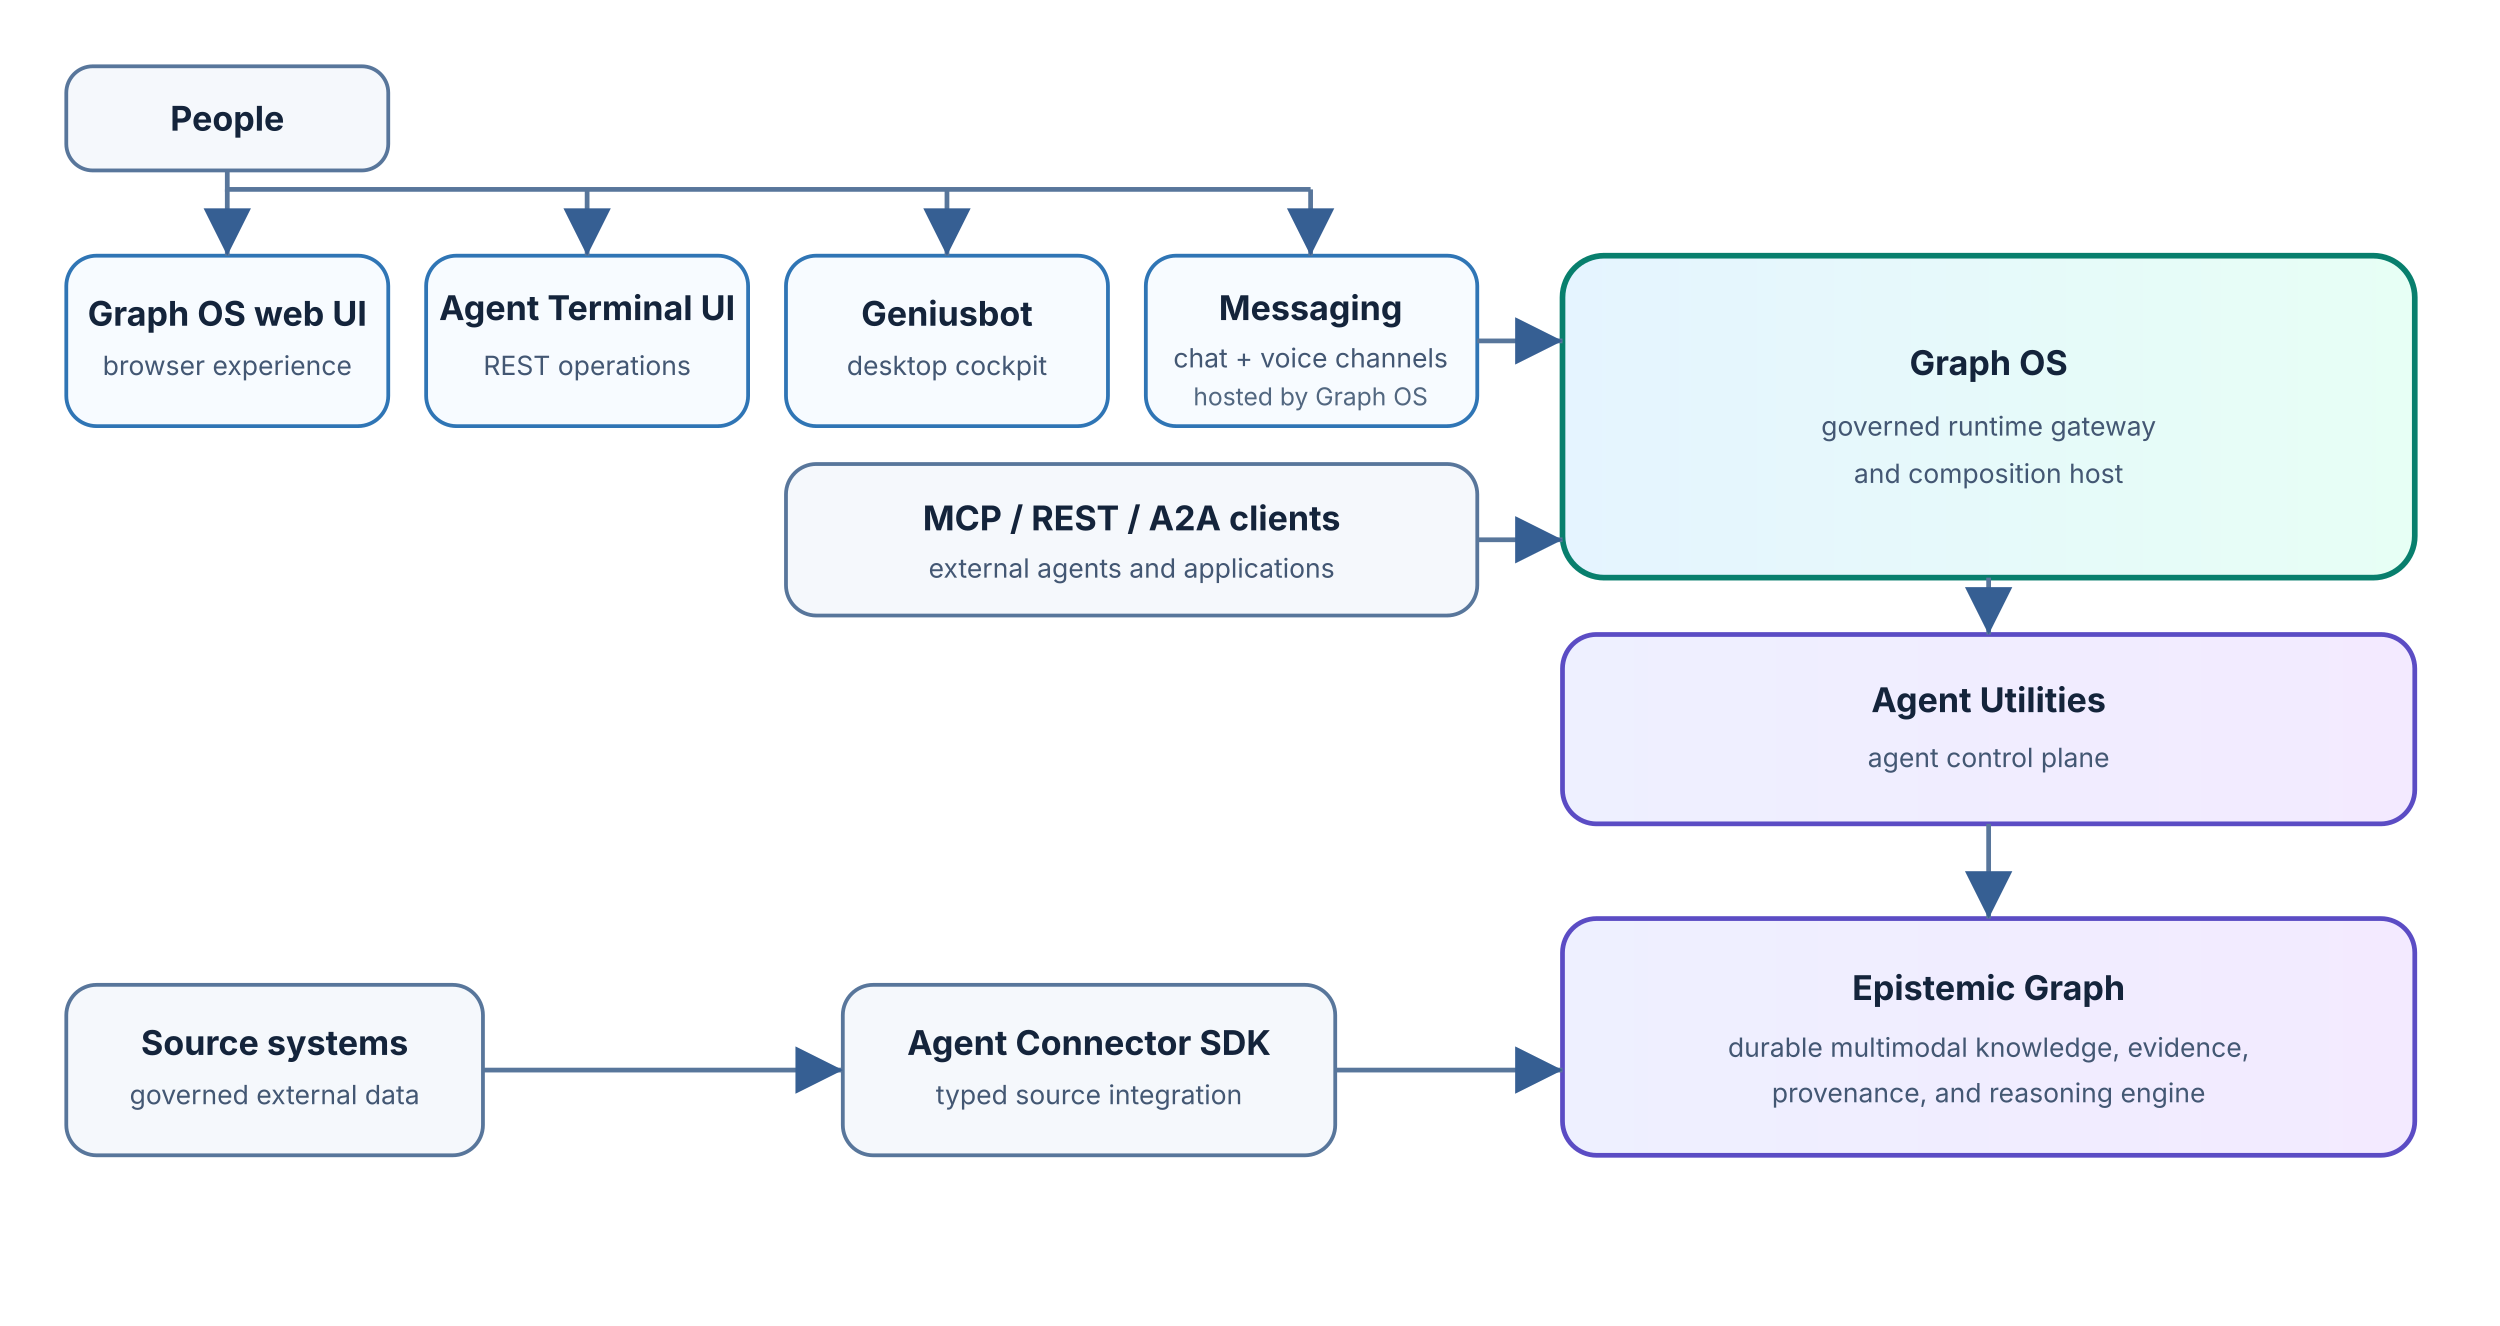
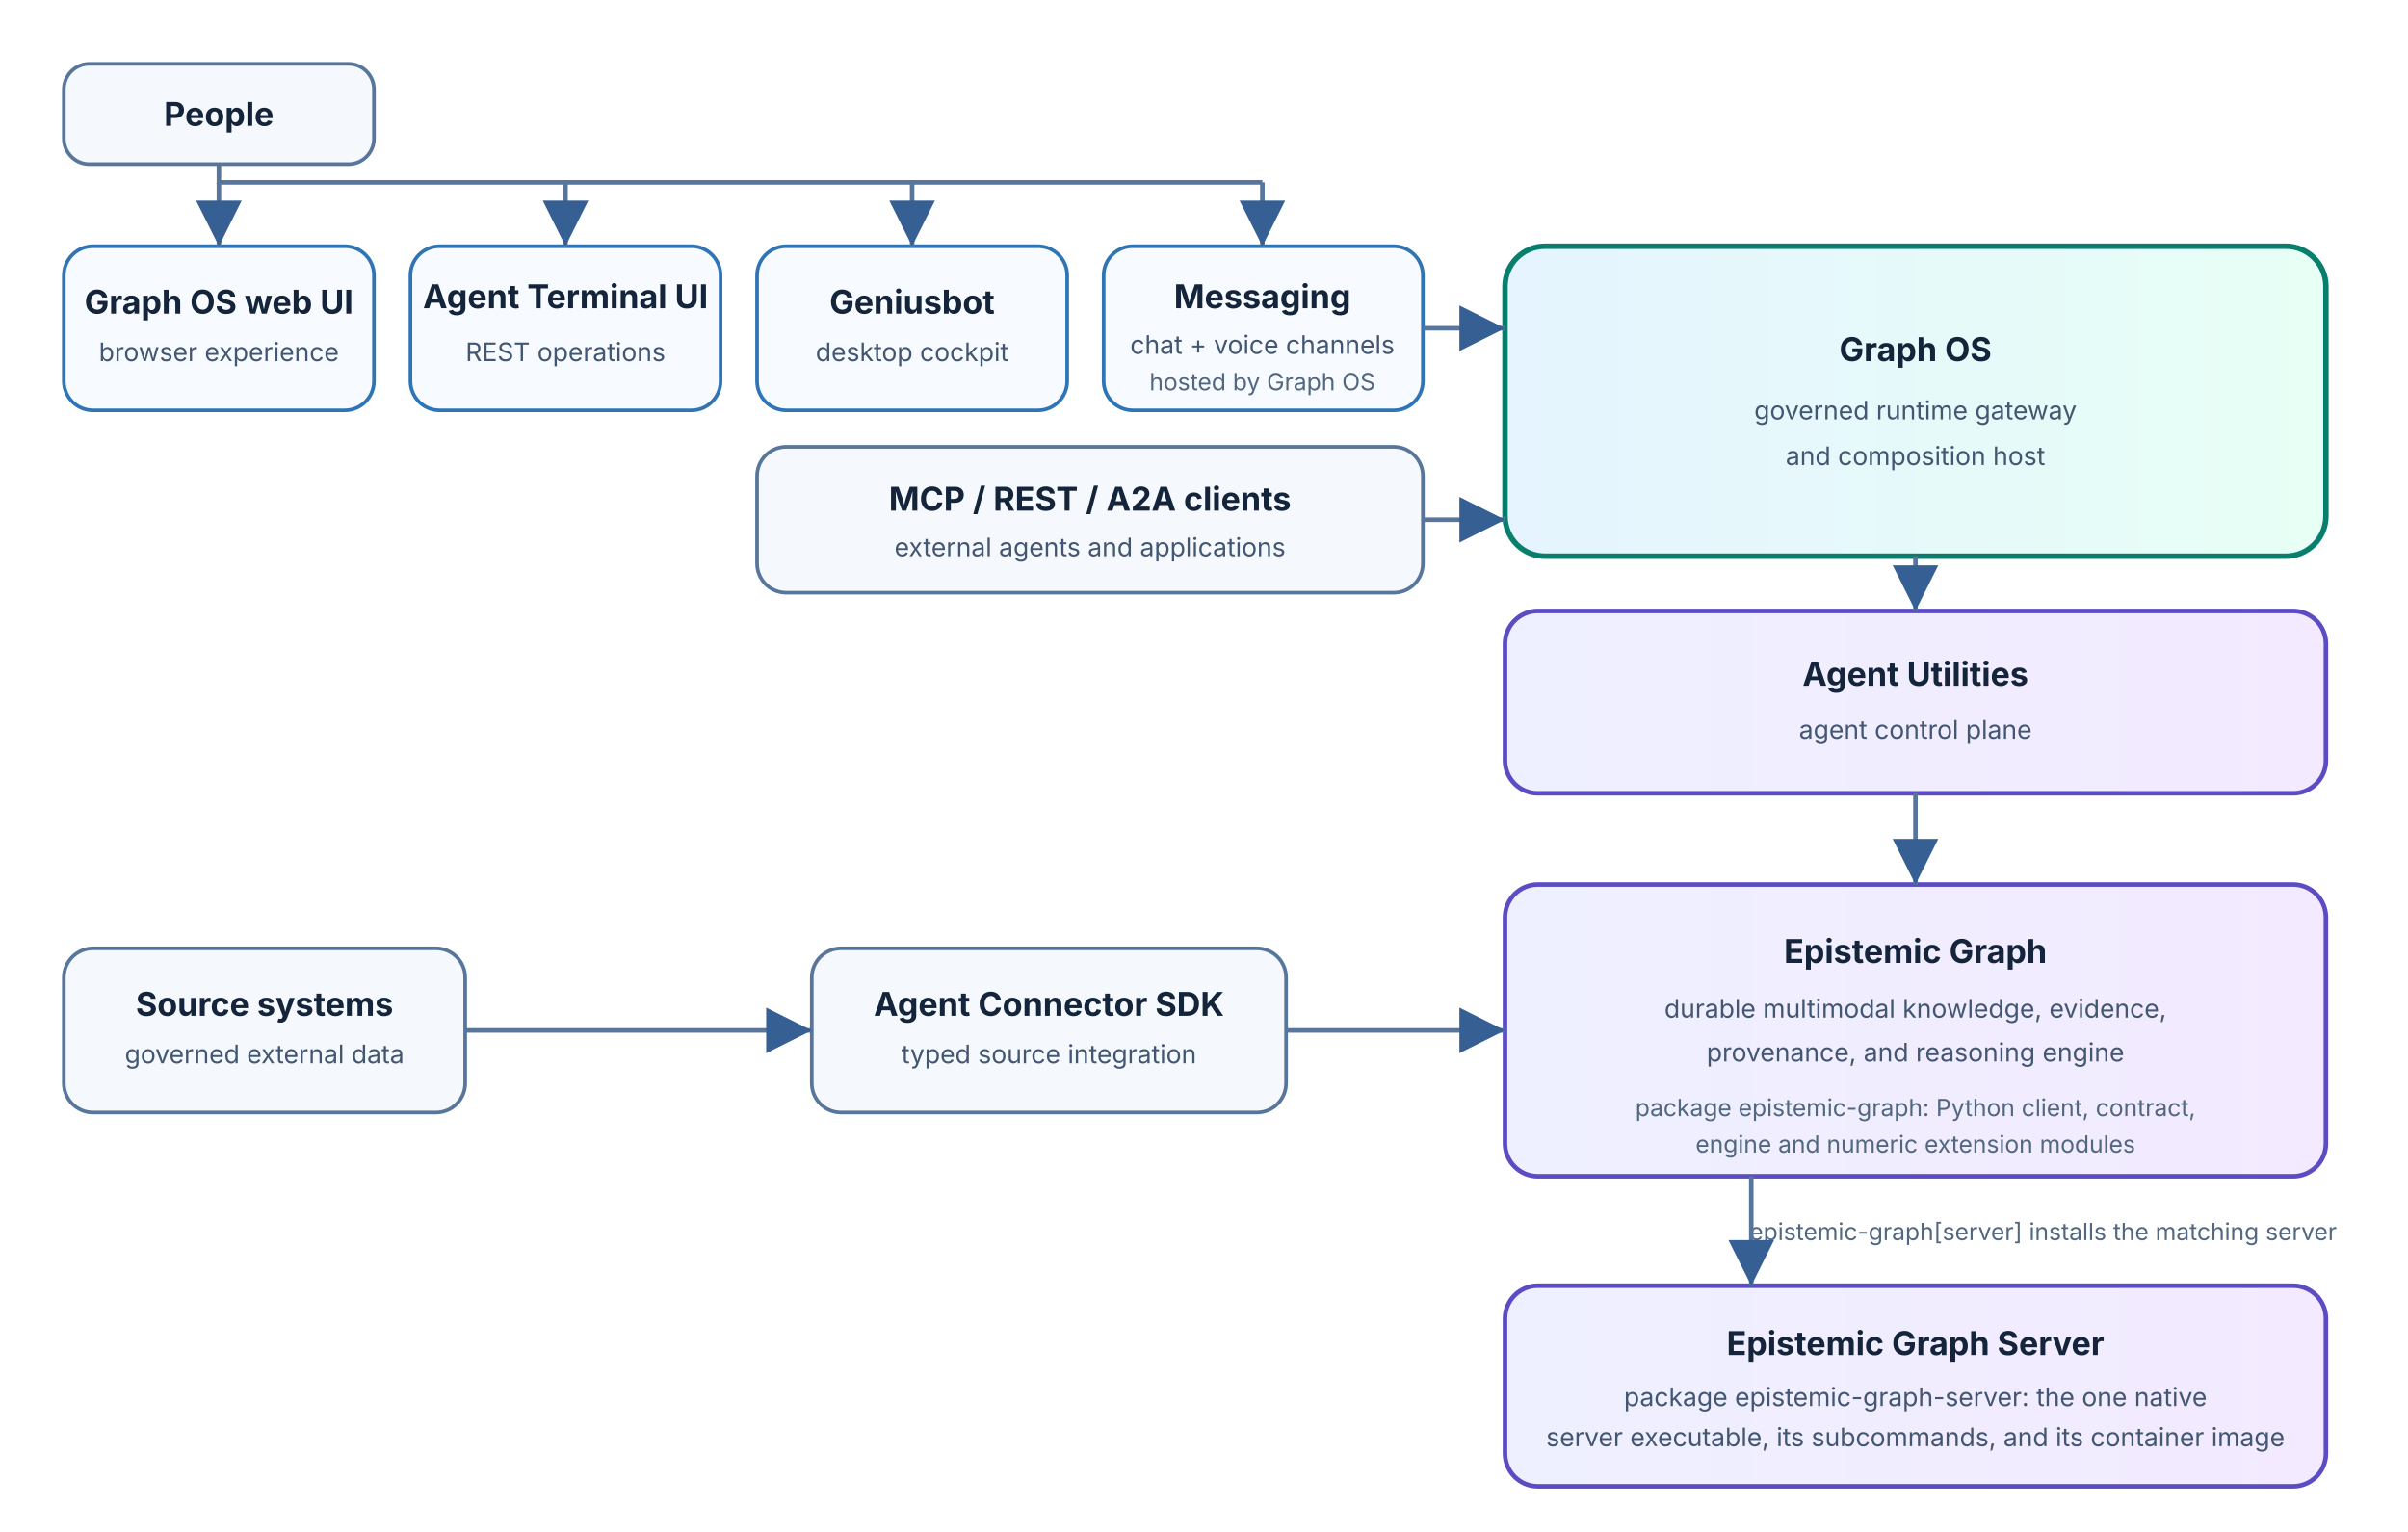
- <svg xmlns="http://www.w3.org/2000/svg" viewBox="0 0 1320 700" role="img" aria-labelledby="diagram-title diagram-description">
+ <svg xmlns="http://www.w3.org/2000/svg" viewBox="0 0 1320 840" role="img" aria-labelledby="diagram-title diagram-description">
  <defs>
    <linearGradient id="gateway-light" x1="0" x2="1">
      <stop stop-color="#e5f4ff" />
      <stop offset="1" stop-color="#e7fff5" />
    </linearGradient>
    <linearGradient id="core-light" x1="0" x2="1">
      <stop stop-color="#eef0ff" />
      <stop offset="1" stop-color="#f3eaff" />
    </linearGradient>
    <linearGradient id="gateway-dark" x1="0" x2="1">
      <stop stop-color="#173344" />
      <stop offset="1" stop-color="#153b36" />
    </linearGradient>
    <linearGradient id="core-dark" x1="0" x2="1">
      <stop stop-color="#242c4b" />
      <stop offset="1" stop-color="#332646" />
    </linearGradient>
    <marker id="arrow" markerWidth="10" markerHeight="10" refX="10" refY="5" orient="auto" markerUnits="strokeWidth">
      <path class="arrowhead" d="M0 0 10 5 0 10z" />
    </marker>
    <style>
      .bg{fill:none}.box{fill:#f5f8fc;stroke:#58769b;stroke-width:2}.entry{fill:#f7fbff;stroke:#2f75b5;stroke-width:2}.gateway{fill:url(#gateway-light);stroke:#087f6d;stroke-width:3}.core{fill:url(#core-light);stroke:#5b4cc4;stroke-width:2.5}.label{font:700 18px system-ui,-apple-system,Segoe UI,sans-serif;fill:#14243b;text-anchor:middle}.role{font:14px system-ui,-apple-system,Segoe UI,sans-serif;fill:#435773;text-anchor:middle}.small{font:13px system-ui,-apple-system,Segoe UI,sans-serif;fill:#526780;text-anchor:middle}.arrow,.bus{fill:none;stroke:#58769b;stroke-width:2.5}.arrow{marker-end:url(#arrow)}.arrowhead{fill:#365f93}
      @media (prefers-color-scheme: light){.bg{fill:none}.box{fill:#f5f8fc;stroke:#58769b}.entry{fill:#f7fbff;stroke:#2f75b5}.gateway{fill:url(#gateway-light);stroke:#087f6d}.core{fill:url(#core-light);stroke:#5b4cc4}.label{fill:#14243b}.role{fill:#435773}.small{fill:#526780}.arrow,.bus{stroke:#58769b}.arrowhead{fill:#365f93}}
      @media (prefers-color-scheme: dark){.bg{fill:none}.box{fill:#172338;stroke:#778ca9}.entry{fill:#192b43;stroke:#76aee9}.gateway{fill:url(#gateway-dark);stroke:#63d8b5}.core{fill:url(#core-dark);stroke:#b5a5ff}.label{fill:#f3f7ff}.role{fill:#d1dced}.small{fill:#b7c6dc}.arrow,.bus{stroke:#c2cee2}.arrowhead{fill:#d8e2f1}}
    </style>
  </defs>
-   <rect class="bg" width="1320" height="700" rx="24" fill="none" />
+   <rect class="bg" width="1320" height="840" rx="24" fill="none" />
  <g>
    <rect class="box" x="35" y="35" width="170" height="55" rx="14" />
    <text class="label" x="120" y="69">People</text>
    <rect class="entry" x="35" y="135" width="170" height="90" rx="16" />
    <text class="label" x="120" y="172">Graph OS web UI</text>
    <text class="role" x="120" y="198">browser experience</text>
    <rect class="entry" x="225" y="135" width="170" height="90" rx="16" />
    <text class="label" x="310" y="169">Agent Terminal UI</text>
    <text class="role" x="310" y="198">REST operations</text>
    <rect class="entry" x="415" y="135" width="170" height="90" rx="16" />
    <text class="label" x="500" y="172">Geniusbot</text>
    <text class="role" x="500" y="198">desktop cockpit</text>
    <rect class="entry" x="605" y="135" width="175" height="90" rx="16" />
    <text class="label" x="692" y="169">Messaging</text>
    <text class="role" x="692" y="194">chat + voice channels</text>
    <text class="small" x="692" y="214">hosted by Graph OS</text>
    <rect class="box" x="415" y="245" width="365" height="80" rx="16" />
    <text class="label" x="597.5" y="280">MCP / REST / A2A clients</text>
    <text class="role" x="597.5" y="305">external agents and applications</text>
    <rect class="gateway" x="825" y="135" width="450" height="170" rx="22" />
    <text class="label" x="1050" y="198">Graph OS</text>
    <text class="role" x="1050" y="230">governed runtime gateway</text>
    <text class="role" x="1050" y="255">and composition host</text>
    <rect class="core" x="825" y="335" width="450" height="100" rx="18" />
    <text class="label" x="1050" y="376">Agent Utilities</text>
    <text class="role" x="1050" y="405">agent control plane</text>
-     <rect class="core" x="825" y="485" width="450" height="125" rx="18" />
+     <rect class="core" x="825" y="485" width="450" height="160" rx="18" />
    <text class="label" x="1050" y="528">Epistemic Graph</text>
    <text class="role" x="1050" y="558">durable multimodal knowledge, evidence,</text>
    <text class="role" x="1050" y="582">provenance, and reasoning engine</text>
+     <text class="small" x="1050" y="612">package epistemic-graph: Python client, contract,</text>
+     <text class="small" x="1050" y="632">engine and numeric extension modules</text>
    <rect class="box" x="35" y="520" width="220" height="90" rx="16" />
    <text class="label" x="145" y="557">Source systems</text>
    <text class="role" x="145" y="583">governed external data</text>
    <rect class="box" x="445" y="520" width="260" height="90" rx="16" />
    <text class="label" x="575" y="557">Agent Connector SDK</text>
    <text class="role" x="575" y="583">typed source integration</text>
+     <rect class="core" x="825" y="705" width="450" height="110" rx="18" />
+     <text class="label" x="1050" y="743">Epistemic Graph Server</text>
+     <text class="role" x="1050" y="771">package epistemic-graph-server: the one native</text>
+     <text class="role" x="1050" y="793">server executable, its subcommands, and its container image</text>
+     <text class="small" x="1120" y="680">epistemic-graph[server] installs the matching server</text>
  </g>
  <g class="connections">
    <path class="bus" d="M120 90V100H692" />
    <path class="arrow" d="M120 100V135" />
    <path class="arrow" d="M310 100V135" />
    <path class="arrow" d="M500 100V135" />
    <path class="arrow" d="M692 100V135" />
    <path class="arrow" d="M780 180H825" />
    <path class="arrow" d="M780 285H825" />
    <path class="arrow" d="M1050 305V335" />
    <path class="arrow" d="M1050 435V485" />
    <path class="arrow" d="M255 565H445" />
    <path class="arrow" d="M705 565H825" />
+     <path class="arrow" d="M960 645V705" />
  </g>
</svg>
